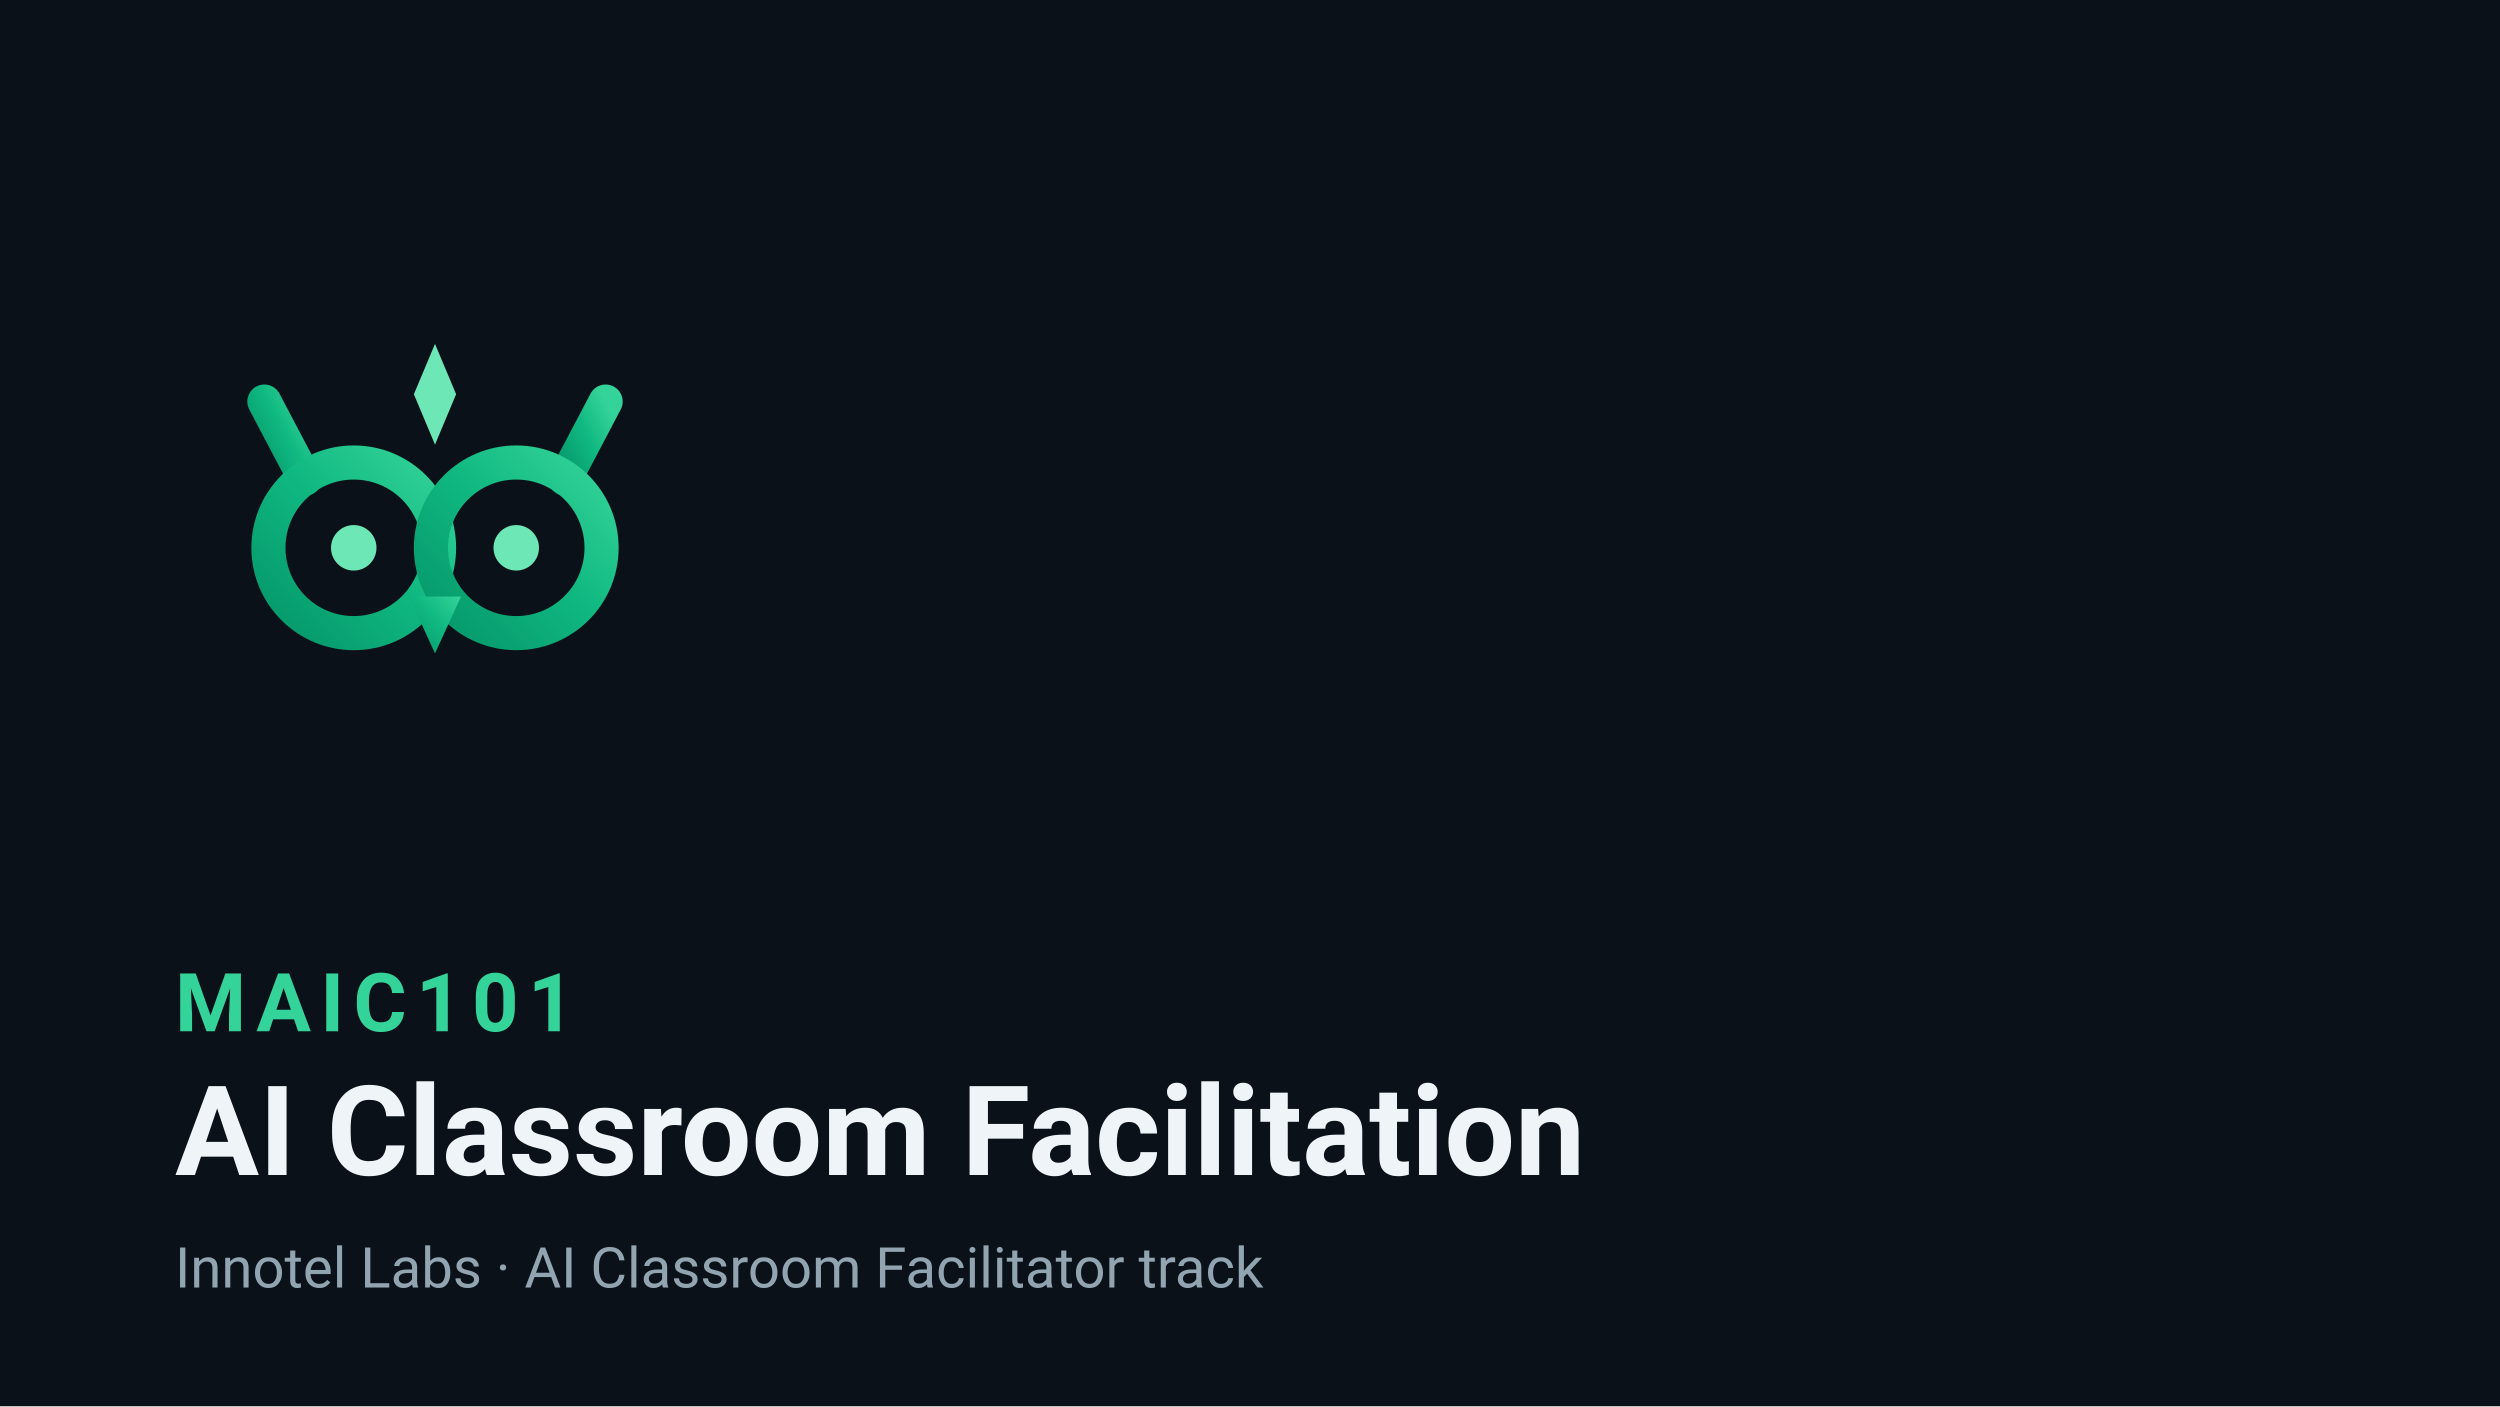
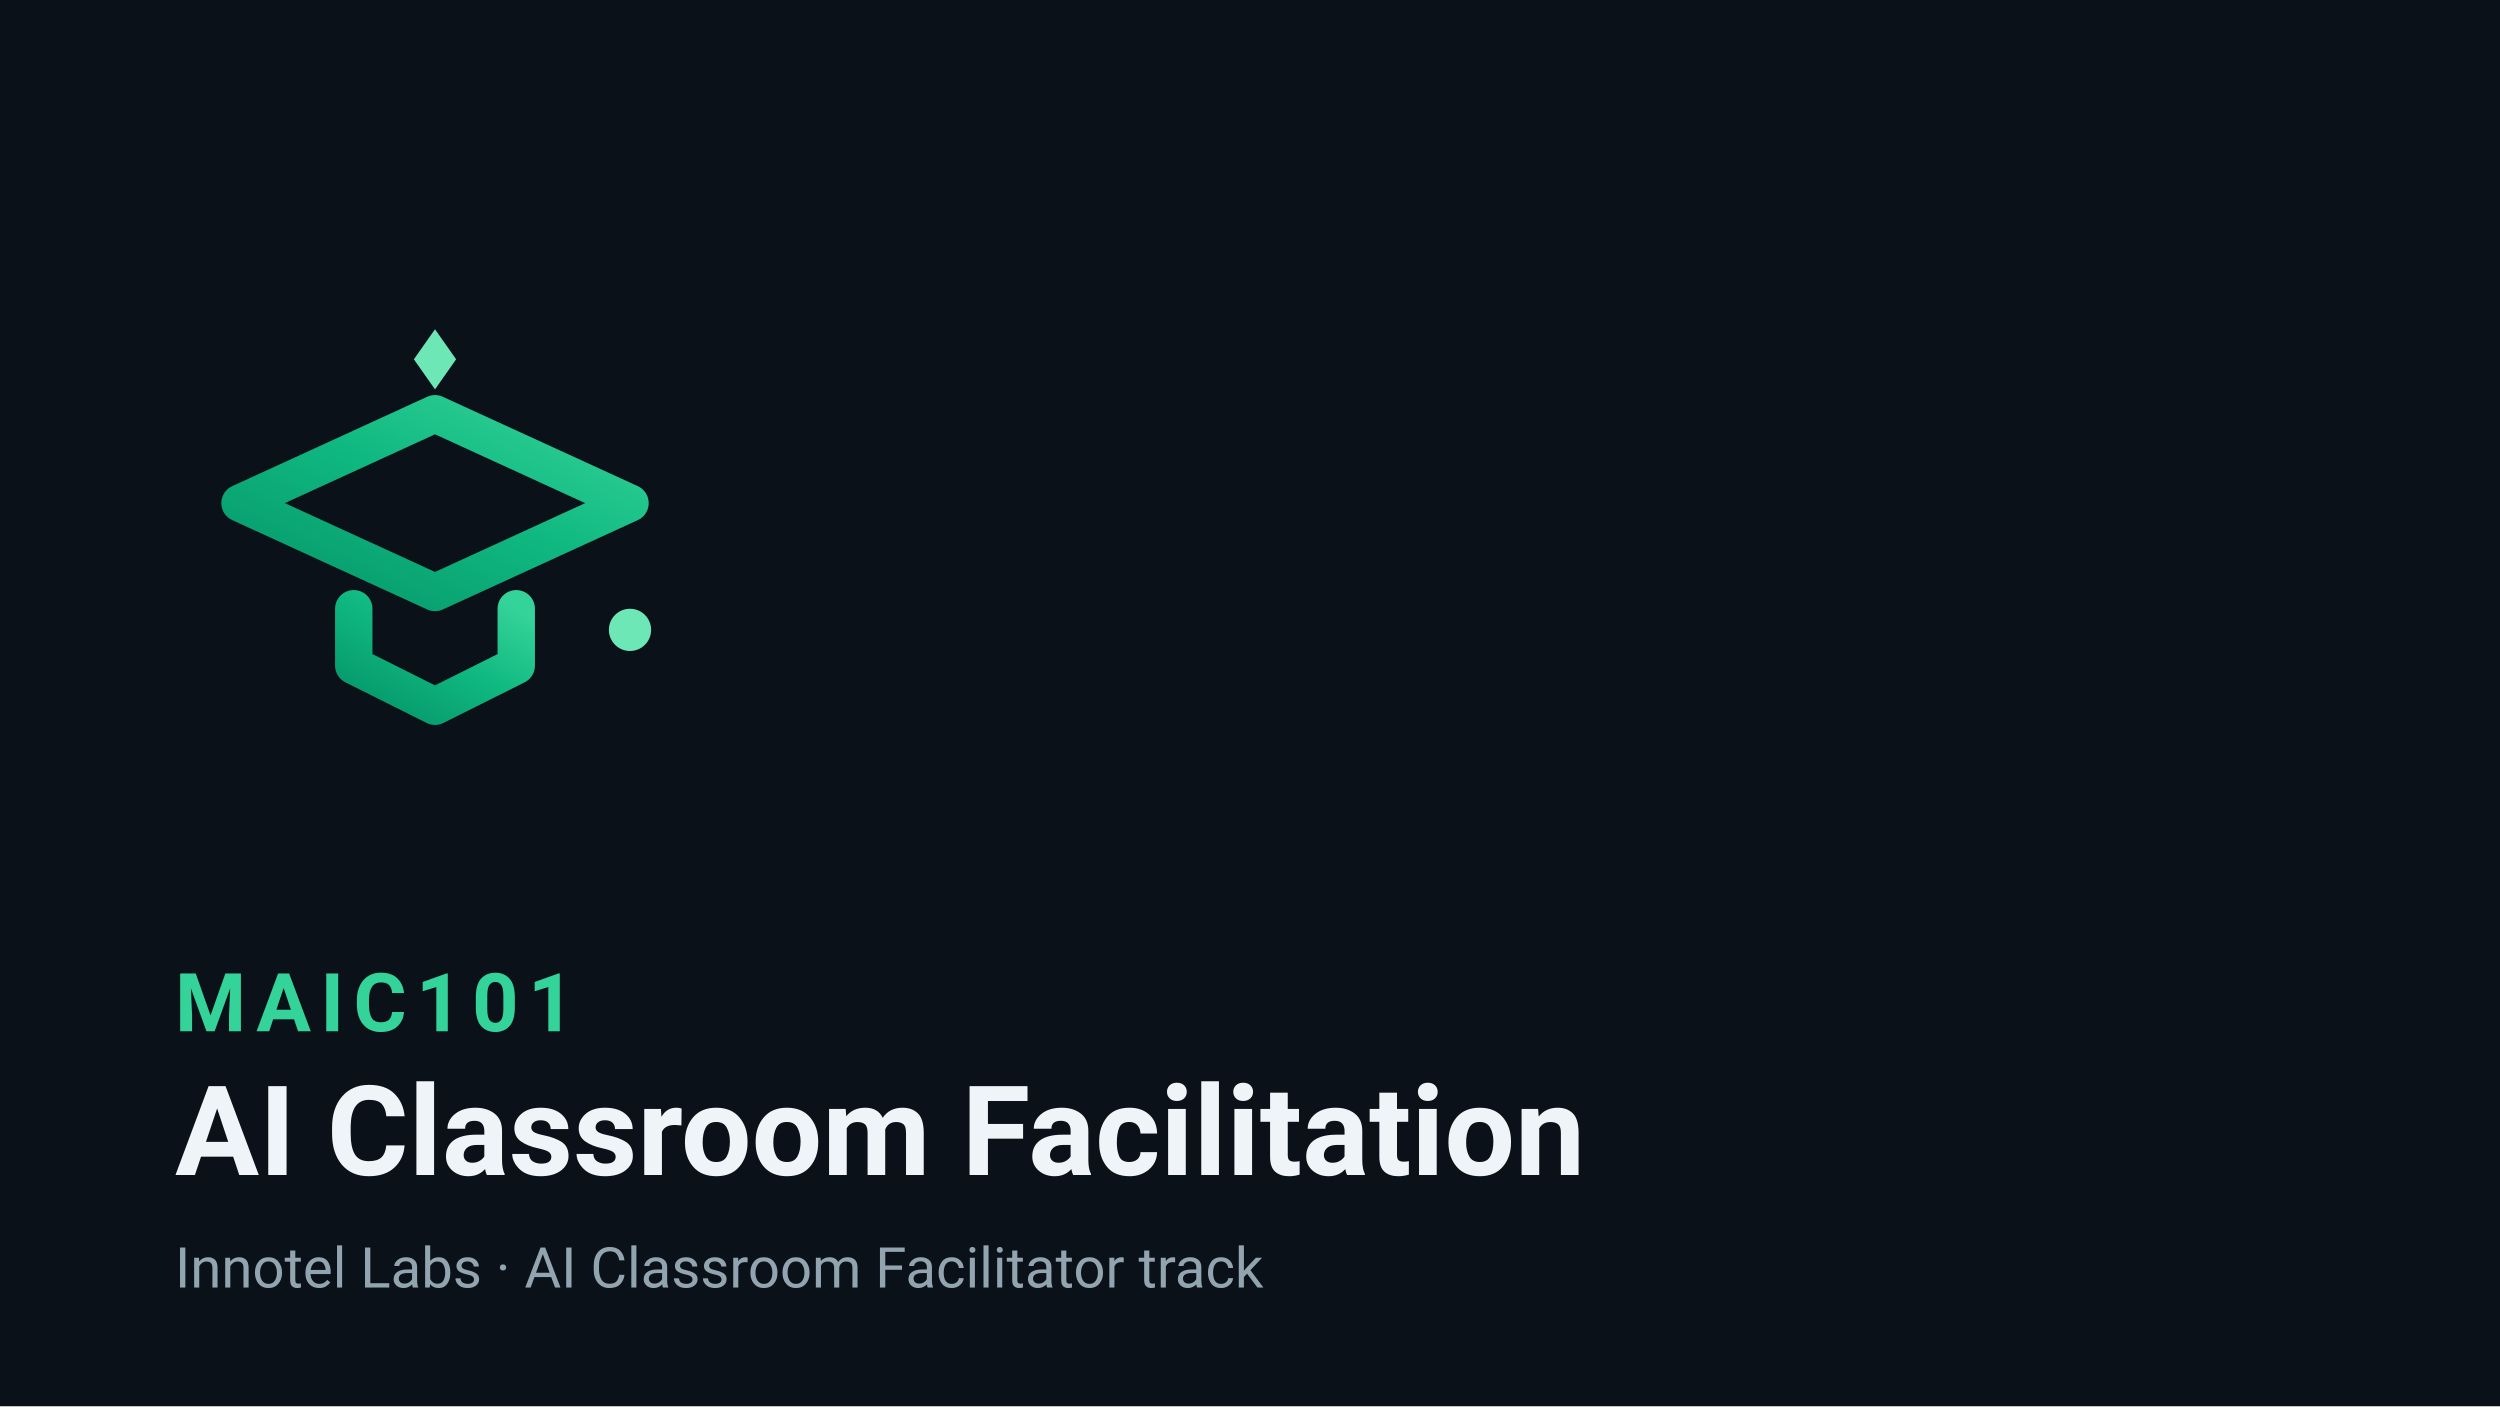
<svg xmlns="http://www.w3.org/2000/svg" viewBox="0 0 800 450" role="img" aria-label="MAIC101 — AI Classroom Facilitation">
  <defs>
    <linearGradient id="g" x1="0" y1="1" x2="1" y2="0">
      <stop offset="0" stop-color="#059669" />
      <stop offset="0.55" stop-color="#10b981" />
      <stop offset="1" stop-color="#34d399" />
    </linearGradient>
  </defs>
  <rect width="800" height="450" fill="#0a1118" />
  <g transform="translate(56 96) scale(2.6)">
-     <g fill="none" stroke="url(#g)" stroke-width="4.2" stroke-linecap="round">
-       <path d="M16 22 L11 12.5" />
-       <path d="M48 22 L53 12.5" />
-       <circle cx="22" cy="30.5" r="10.5" />
-       <circle cx="42" cy="30.5" r="10.5" />
+     <g fill="none" stroke="url(#g)" stroke-width="4.6" stroke-linecap="round" stroke-linejoin="round">
+       <path d="M32 14 L56 25 L32 36 L8 25 L32 14" />
+       <path d="M22 38 L22 45 L32 50 L42 45 L42 38" />
+       <path d="M56 25 L56 38" />
    </g>
-     <circle cx="22" cy="30.5" r="2.8" fill="#6ee7b7" />
-     <circle cx="42" cy="30.5" r="2.8" fill="#6ee7b7" />
-     <path d="M28.8 36.5 L35.2 36.5 L32 43.5 Z" fill="url(#g)" />
-     <path d="M32 5.4 L34.6 11.6 L32 17.8 L29.4 11.6 Z" fill="#6ee7b7" />
+     <circle cx="56" cy="40.6" r="2.6" fill="#6ee7b7" />
+     <path d="M32 3.6 L34.6 7.3 L32 11 L29.4 7.3 Z" fill="#6ee7b7" />
  </g>
  <text x="56" y="330" font-family="ui-sans-serif, system-ui, 'Segoe UI', Roboto, Helvetica, Arial, sans-serif" font-size="26" font-weight="700" letter-spacing="3" fill="#34d399">MAIC101</text>
  <text x="56" y="376" font-family="ui-sans-serif, system-ui, 'Segoe UI', Roboto, Helvetica, Arial, sans-serif" font-size="40" font-weight="700" fill="#eef4f8">AI Classroom Facilitation</text>
  <text x="56" y="412" font-family="ui-sans-serif, system-ui, 'Segoe UI', Roboto, Helvetica, Arial, sans-serif" font-size="18" fill="#93a4b1">Innotel Labs · AI Classroom Facilitator track</text>
</svg>
